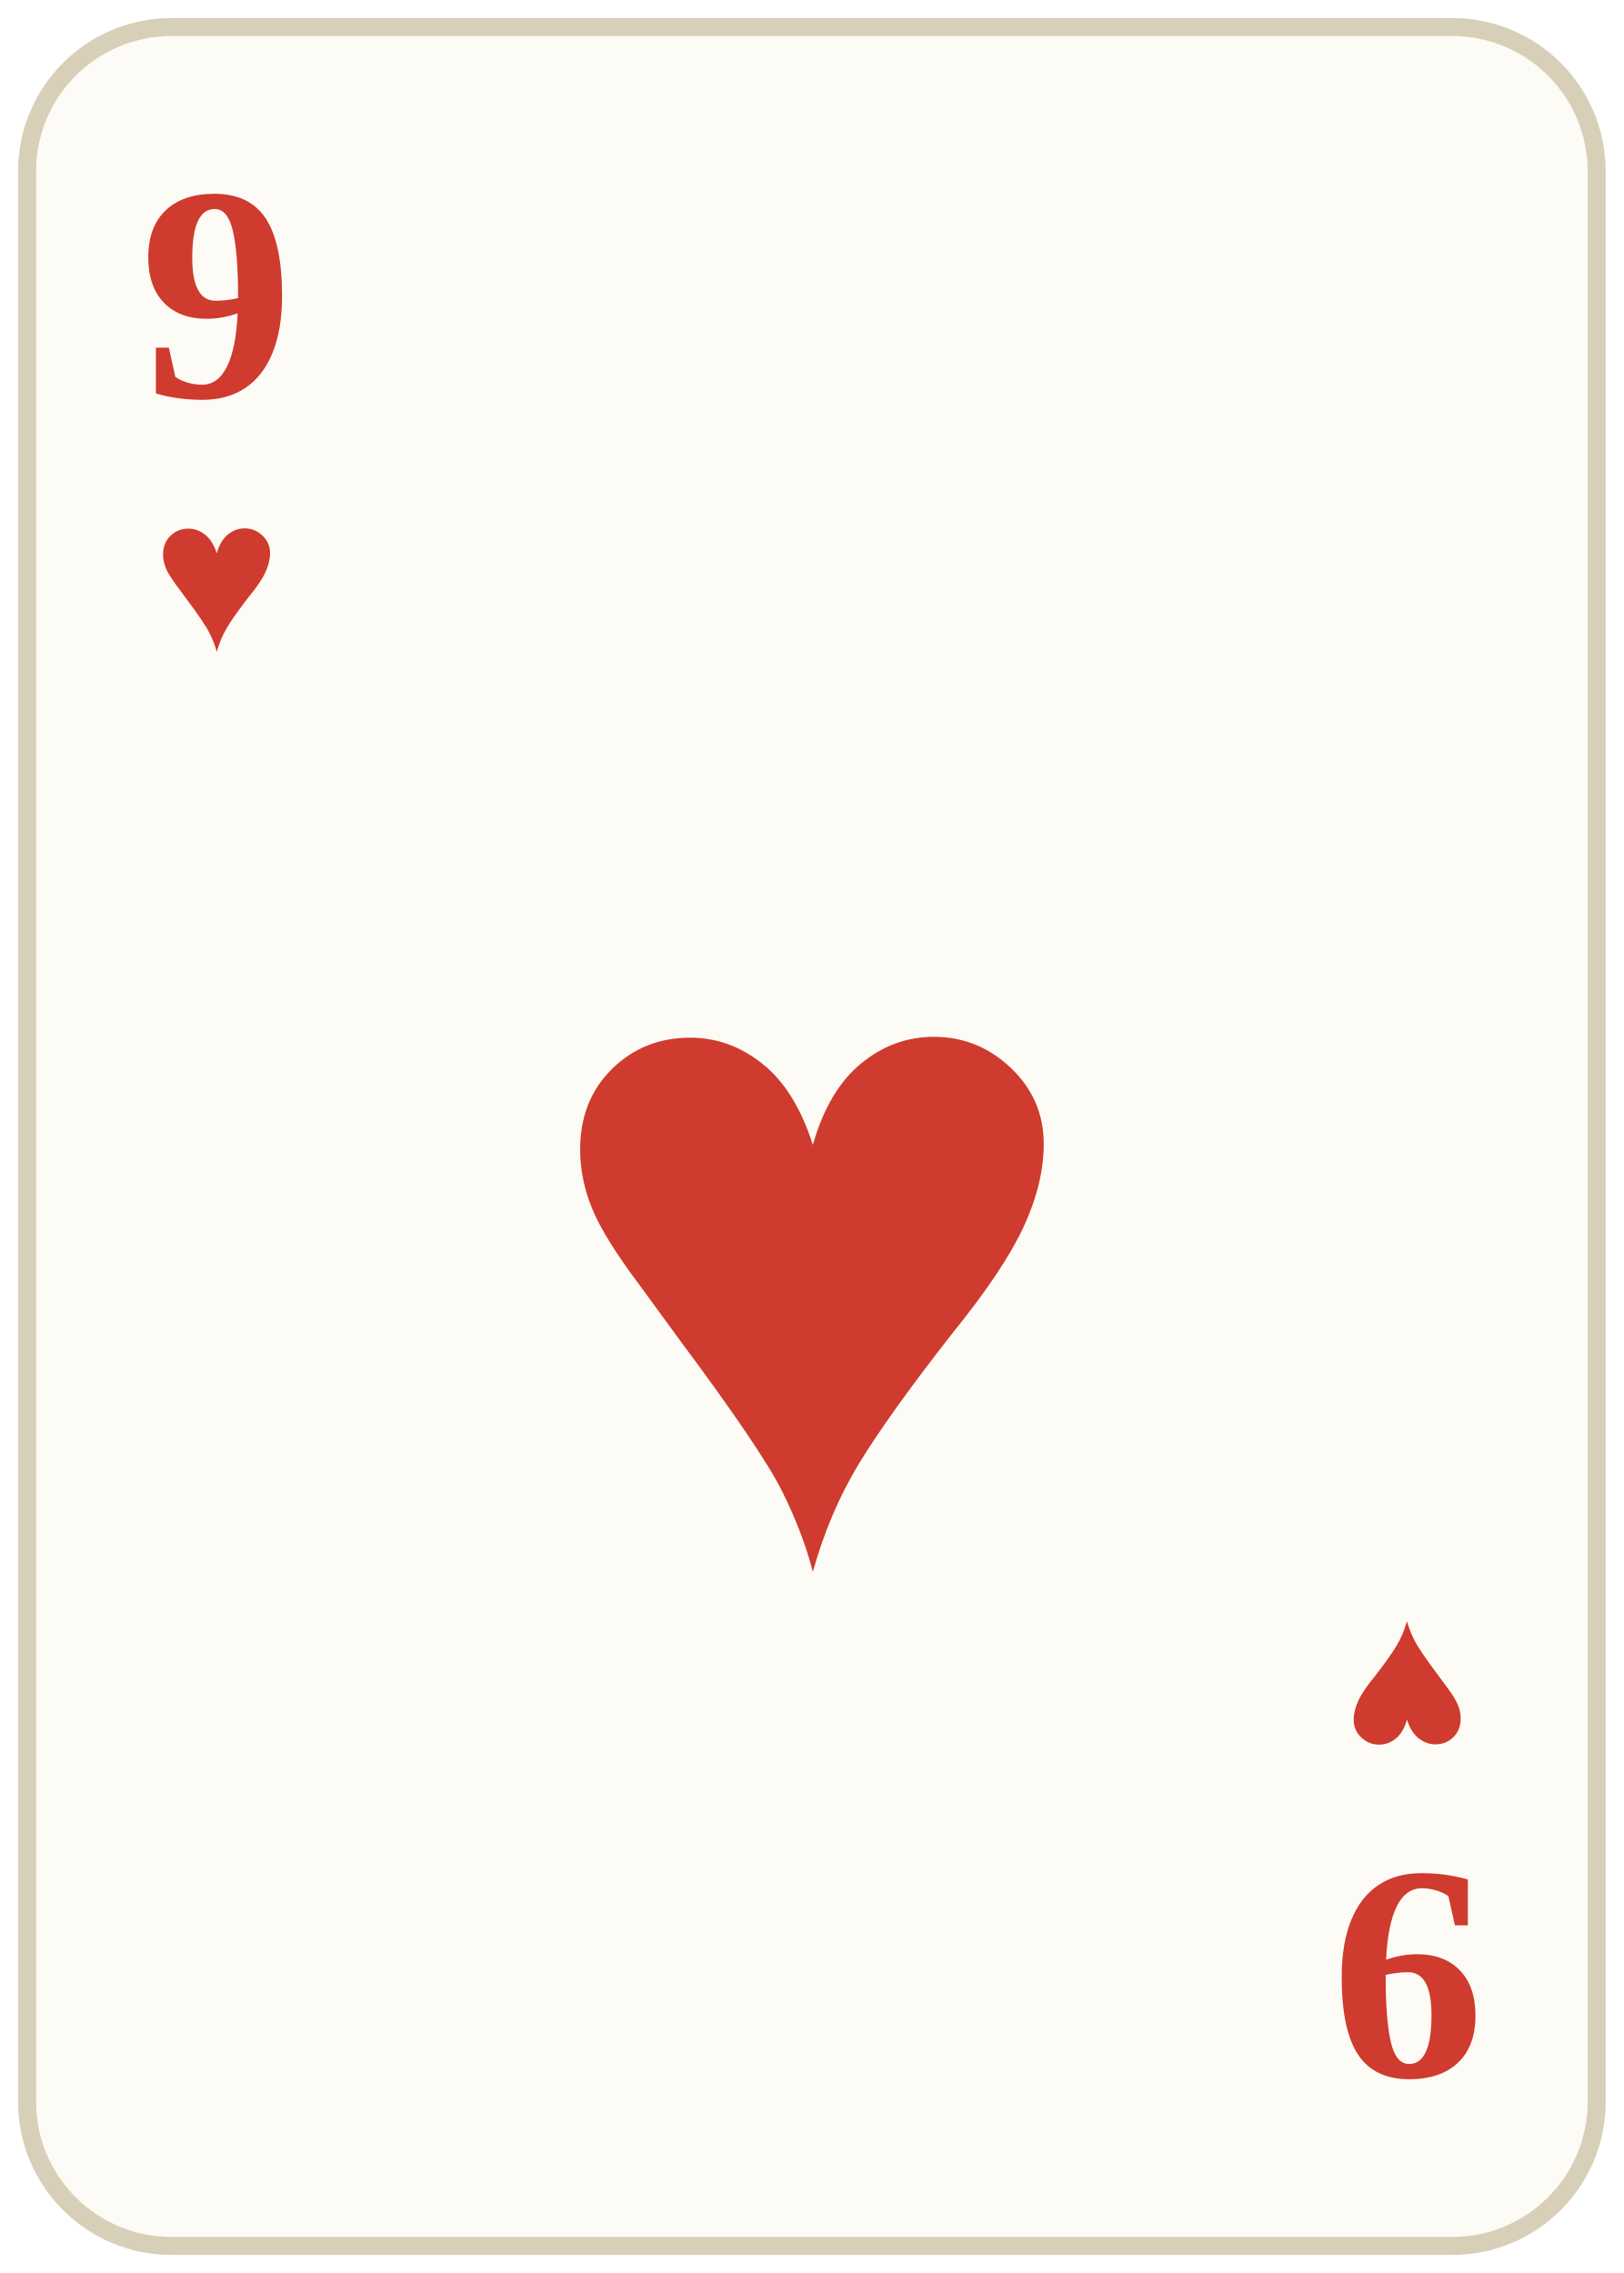
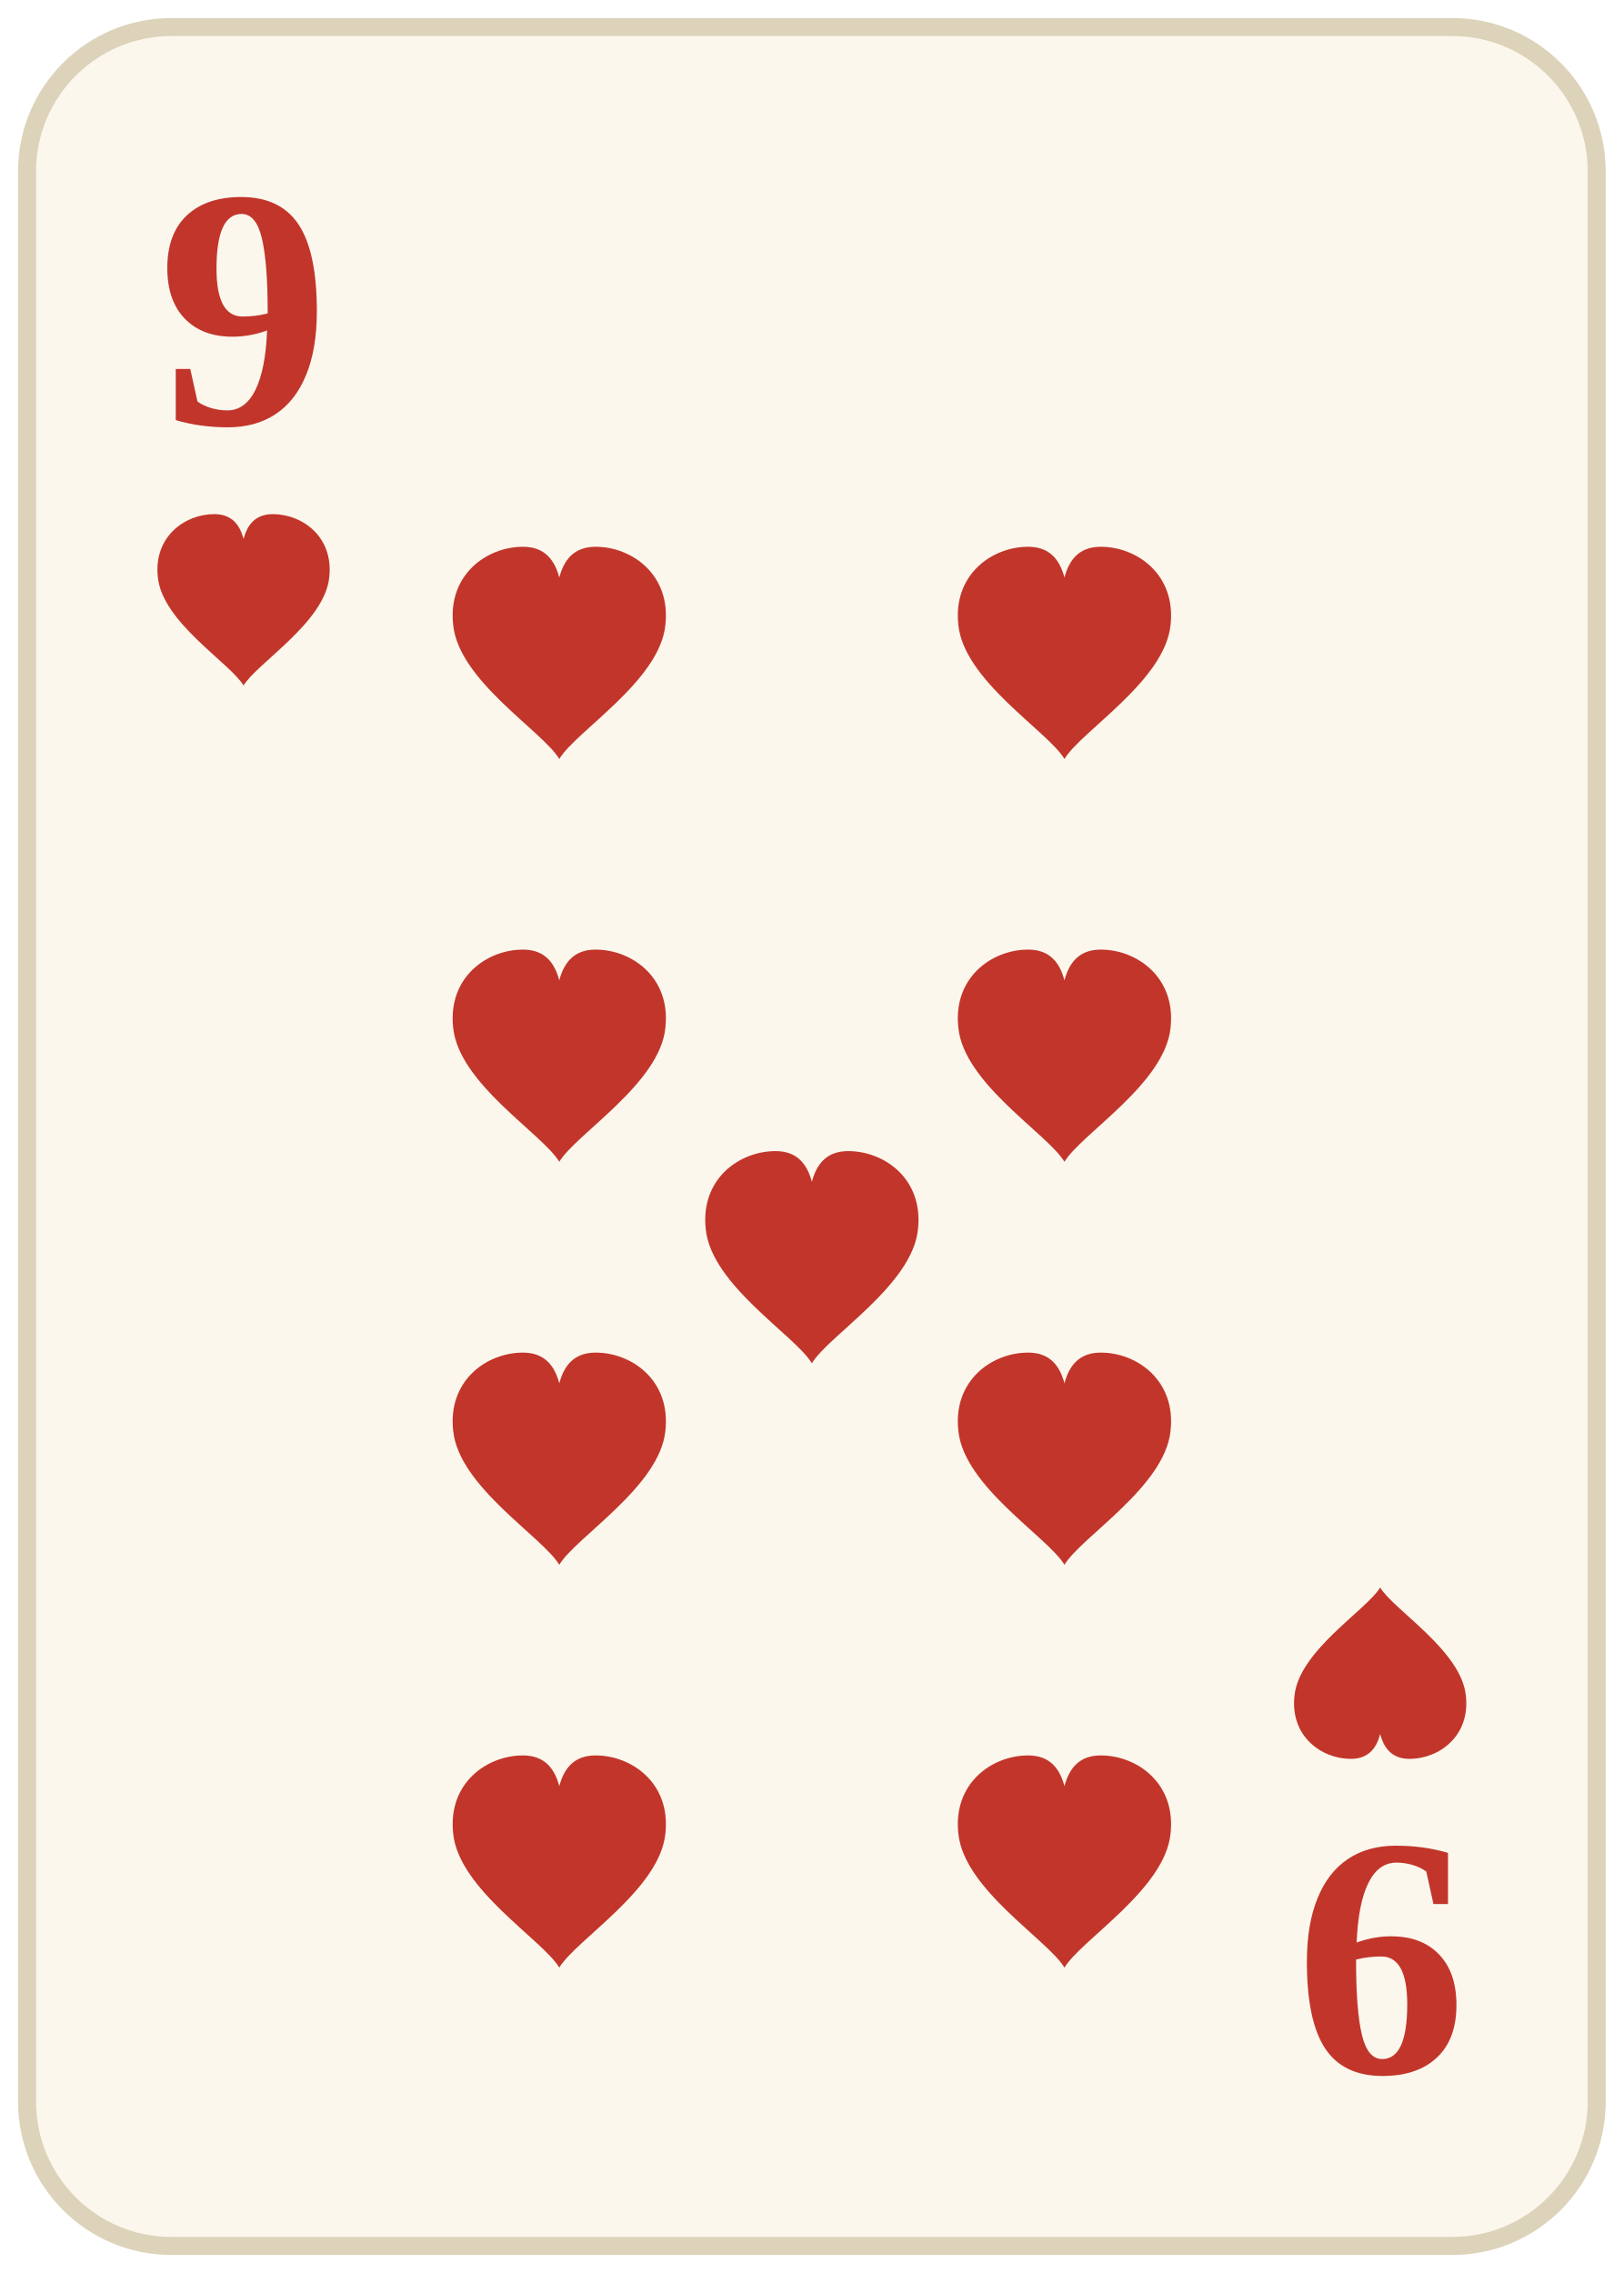
<svg xmlns="http://www.w3.org/2000/svg" viewBox="0 0 180 252" width="180" height="252">
-   <rect x="3" y="3" width="174" height="246" rx="16" fill="#fdfbf5" stroke="#d8cfb8" stroke-width="2" />
-   <g fill="#cf3b2e" font-family="Georgia, 'Times New Roman', serif" font-weight="700">
-     <g>
-       <text x="24" y="44" font-size="34" text-anchor="middle">9</text>
-       <text x="24" y="72" font-size="24" text-anchor="middle">♥</text>
+   <rect x="3" y="3" width="174" height="246" rx="16" fill="#fbf7ec" stroke="#ddd3ba" stroke-width="2" />
+   <g transform="translate(27 47)">
+     <text x="0" y="0" font-family="Georgia, 'Times New Roman', serif" font-weight="700" font-size="38" text-anchor="middle" fill="#c2352b">9</text>
+     <g transform="translate(0.00 20.00) scale(0.5)" fill="#c2352b">
+       <path d="M0 18 C-3 13 -18 4 -19 -6 C-20 -15 -13 -20 -6.5 -20 C-2.5 -20 -0.8 -17.5 0 -14.5 C0.8 -17.5 2.5 -20 6.5 -20 C13 -20 20 -15 19 -6 C18 4 3 13 0 18 Z" />
    </g>
-     <g transform="rotate(180 90 126)">
-       <text x="24" y="44" font-size="34" text-anchor="middle">9</text>
-       <text x="24" y="72" font-size="24" text-anchor="middle">♥</text>
+   </g>
+   <g transform="translate(153 205) rotate(180)">
+     <text x="0" y="0" font-family="Georgia, 'Times New Roman', serif" font-weight="700" font-size="38" text-anchor="middle" fill="#c2352b">9</text>
+     <g transform="translate(0.00 20.00) scale(0.5)" fill="#c2352b">
+       <path d="M0 18 C-3 13 -18 4 -19 -6 C-20 -15 -13 -20 -6.5 -20 C-2.5 -20 -0.8 -17.5 0 -14.5 C0.8 -17.5 2.5 -20 6.5 -20 C13 -20 20 -15 19 -6 C18 4 3 13 0 18 Z" />
    </g>
-     <text x="90" y="138" font-size="104" text-anchor="middle" dominant-baseline="central">♥</text>
+   </g>
+   <g transform="translate(62.00 73.00) scale(0.61905)" fill="#c2352b">
+     <path d="M0 18 C-3 13 -18 4 -19 -6 C-20 -15 -13 -20 -6.5 -20 C-2.5 -20 -0.8 -17.5 0 -14.5 C0.8 -17.5 2.5 -20 6.5 -20 C13 -20 20 -15 19 -6 C18 4 3 13 0 18 Z" />
+   </g>
+   <g transform="translate(118.00 73.00) scale(0.61905)" fill="#c2352b">
+     <path d="M0 18 C-3 13 -18 4 -19 -6 C-20 -15 -13 -20 -6.5 -20 C-2.5 -20 -0.8 -17.5 0 -14.5 C0.8 -17.5 2.5 -20 6.5 -20 C13 -20 20 -15 19 -6 C18 4 3 13 0 18 Z" />
+   </g>
+   <g transform="translate(62.00 117.66) scale(0.61905)" fill="#c2352b">
+     <path d="M0 18 C-3 13 -18 4 -19 -6 C-20 -15 -13 -20 -6.5 -20 C-2.5 -20 -0.8 -17.5 0 -14.5 C0.8 -17.5 2.5 -20 6.5 -20 C13 -20 20 -15 19 -6 C18 4 3 13 0 18 Z" />
+   </g>
+   <g transform="translate(118.00 117.66) scale(0.61905)" fill="#c2352b">
+     <path d="M0 18 C-3 13 -18 4 -19 -6 C-20 -15 -13 -20 -6.5 -20 C-2.5 -20 -0.8 -17.5 0 -14.5 C0.8 -17.5 2.5 -20 6.5 -20 C13 -20 20 -15 19 -6 C18 4 3 13 0 18 Z" />
+   </g>
+   <g transform="translate(90.00 140.00) scale(0.61905)" fill="#c2352b">
+     <path d="M0 18 C-3 13 -18 4 -19 -6 C-20 -15 -13 -20 -6.5 -20 C-2.5 -20 -0.8 -17.5 0 -14.5 C0.8 -17.5 2.5 -20 6.5 -20 C13 -20 20 -15 19 -6 C18 4 3 13 0 18 Z" />
+   </g>
+   <g transform="translate(62.00 162.34) scale(0.61905)" fill="#c2352b">
+     <path d="M0 18 C-3 13 -18 4 -19 -6 C-20 -15 -13 -20 -6.5 -20 C-2.5 -20 -0.8 -17.5 0 -14.5 C0.8 -17.5 2.5 -20 6.5 -20 C13 -20 20 -15 19 -6 C18 4 3 13 0 18 Z" />
+   </g>
+   <g transform="translate(118.00 162.34) scale(0.61905)" fill="#c2352b">
+     <path d="M0 18 C-3 13 -18 4 -19 -6 C-20 -15 -13 -20 -6.5 -20 C-2.5 -20 -0.8 -17.5 0 -14.5 C0.8 -17.5 2.5 -20 6.5 -20 C13 -20 20 -15 19 -6 C18 4 3 13 0 18 Z" />
+   </g>
+   <g transform="translate(62.00 207.00) scale(0.61905)" fill="#c2352b">
+     <path d="M0 18 C-3 13 -18 4 -19 -6 C-20 -15 -13 -20 -6.5 -20 C-2.5 -20 -0.8 -17.5 0 -14.5 C0.8 -17.5 2.5 -20 6.5 -20 C13 -20 20 -15 19 -6 C18 4 3 13 0 18 Z" />
+   </g>
+   <g transform="translate(118.00 207.00) scale(0.61905)" fill="#c2352b">
+     <path d="M0 18 C-3 13 -18 4 -19 -6 C-20 -15 -13 -20 -6.5 -20 C-2.5 -20 -0.8 -17.5 0 -14.5 C0.8 -17.5 2.5 -20 6.5 -20 C13 -20 20 -15 19 -6 C18 4 3 13 0 18 Z" />
  </g>
</svg>
